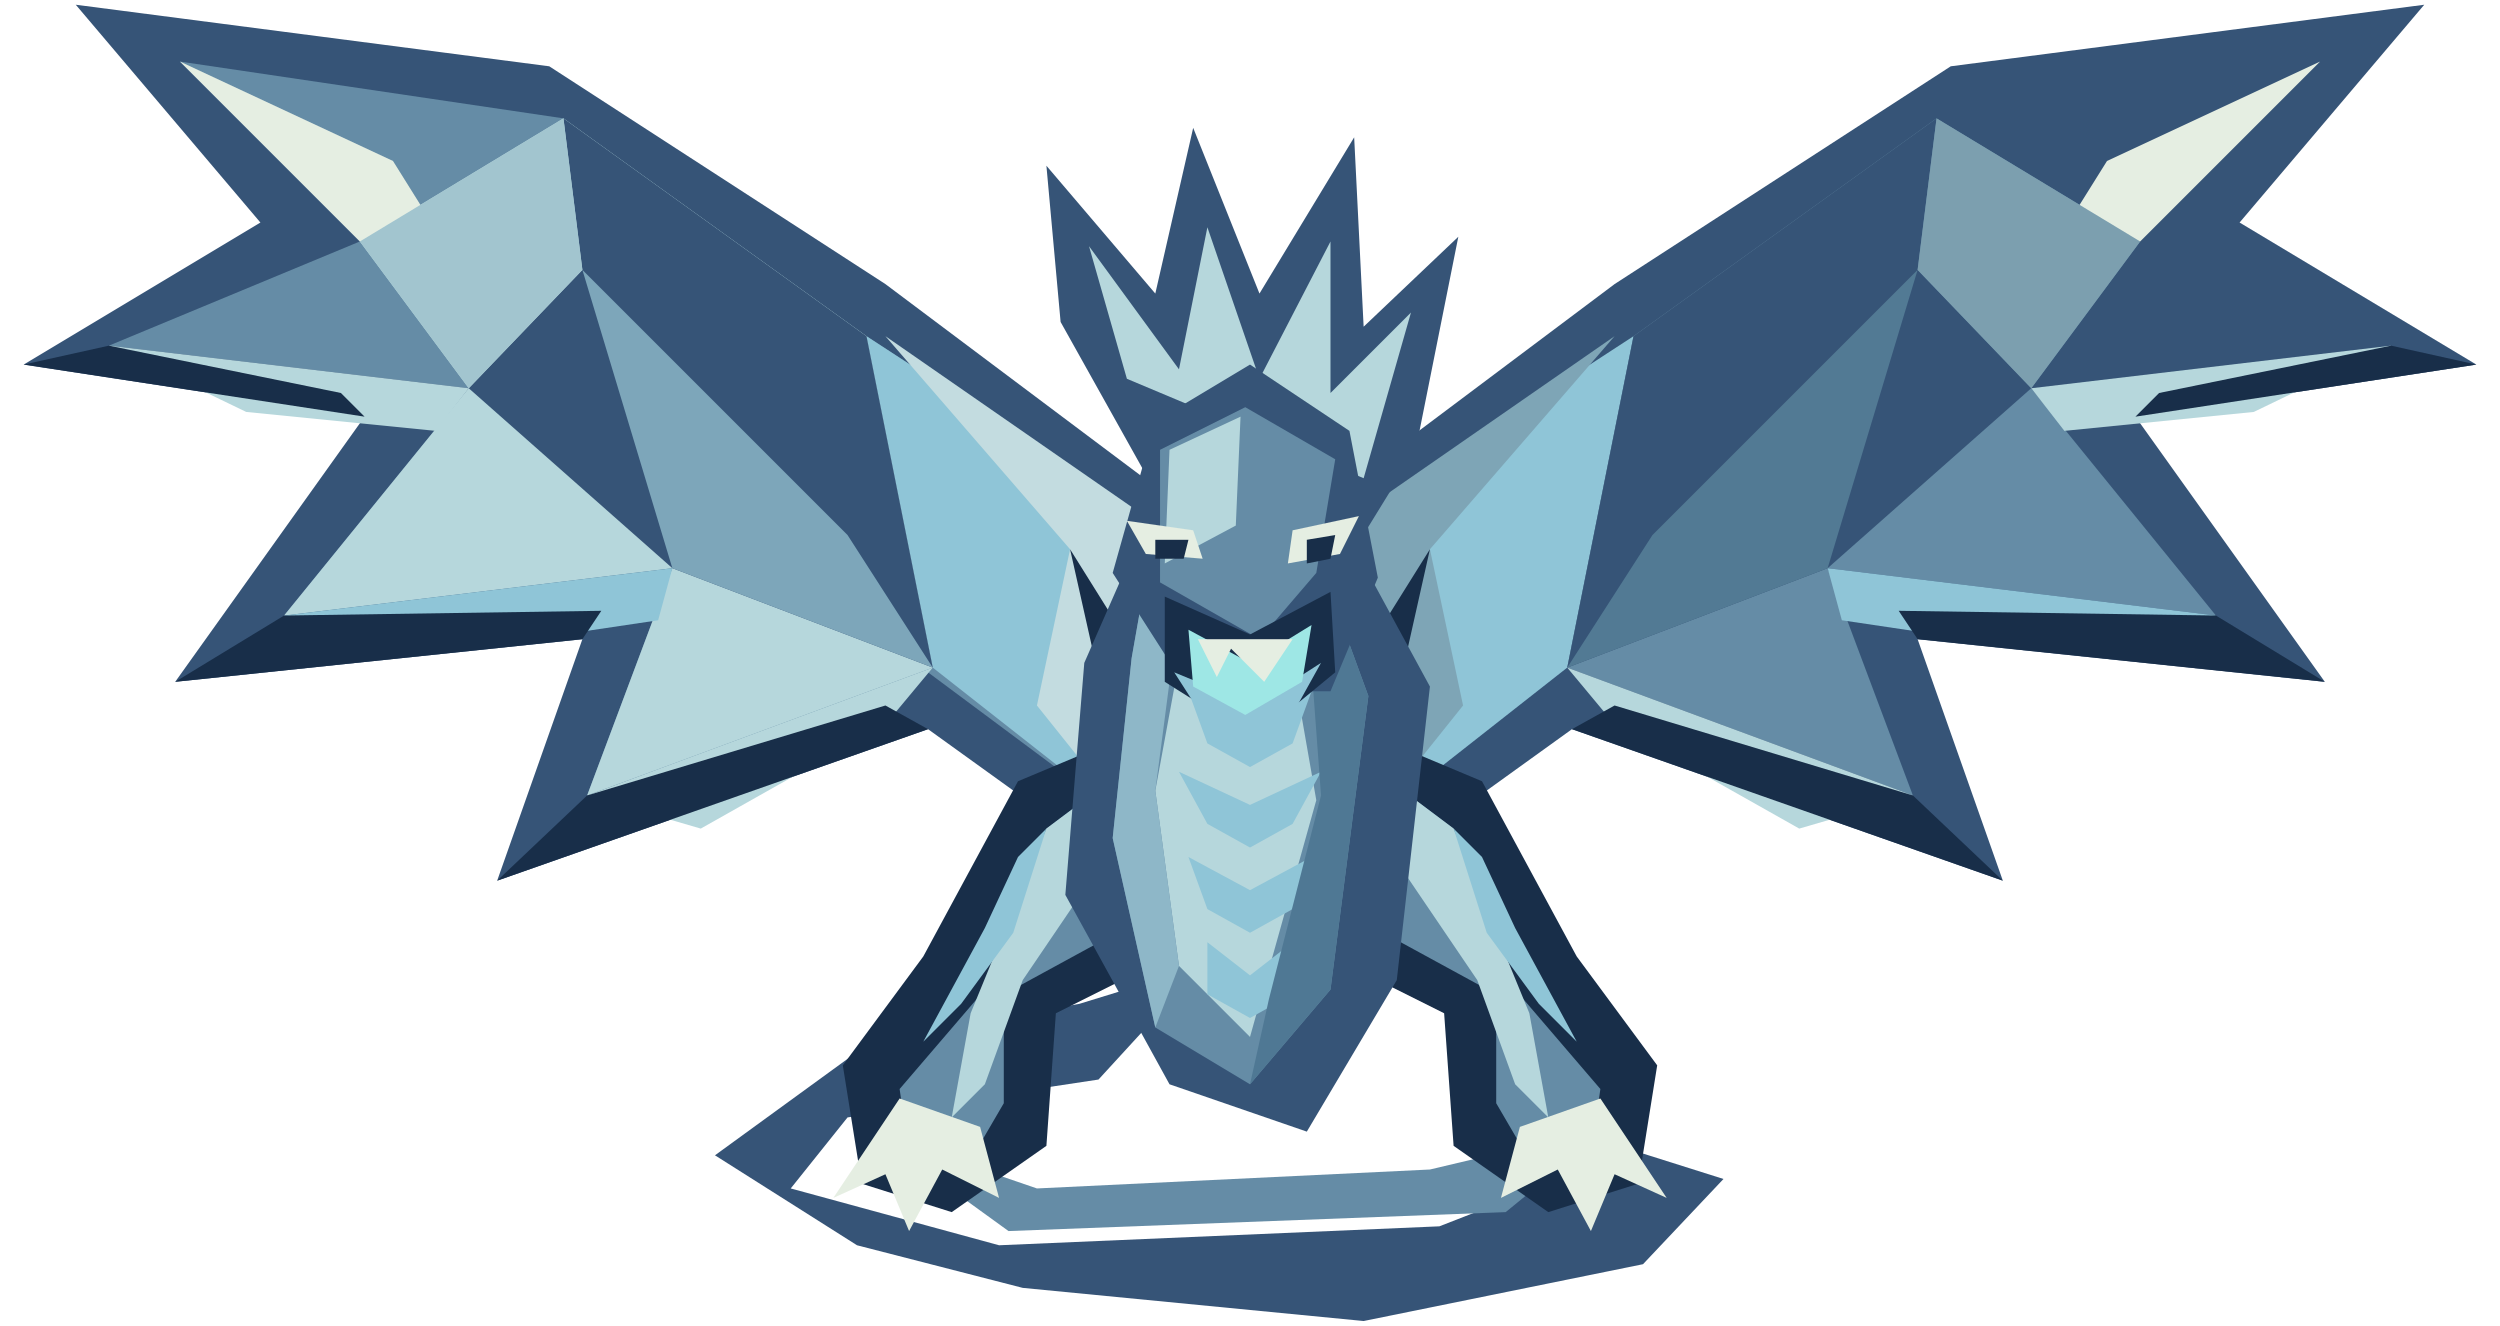
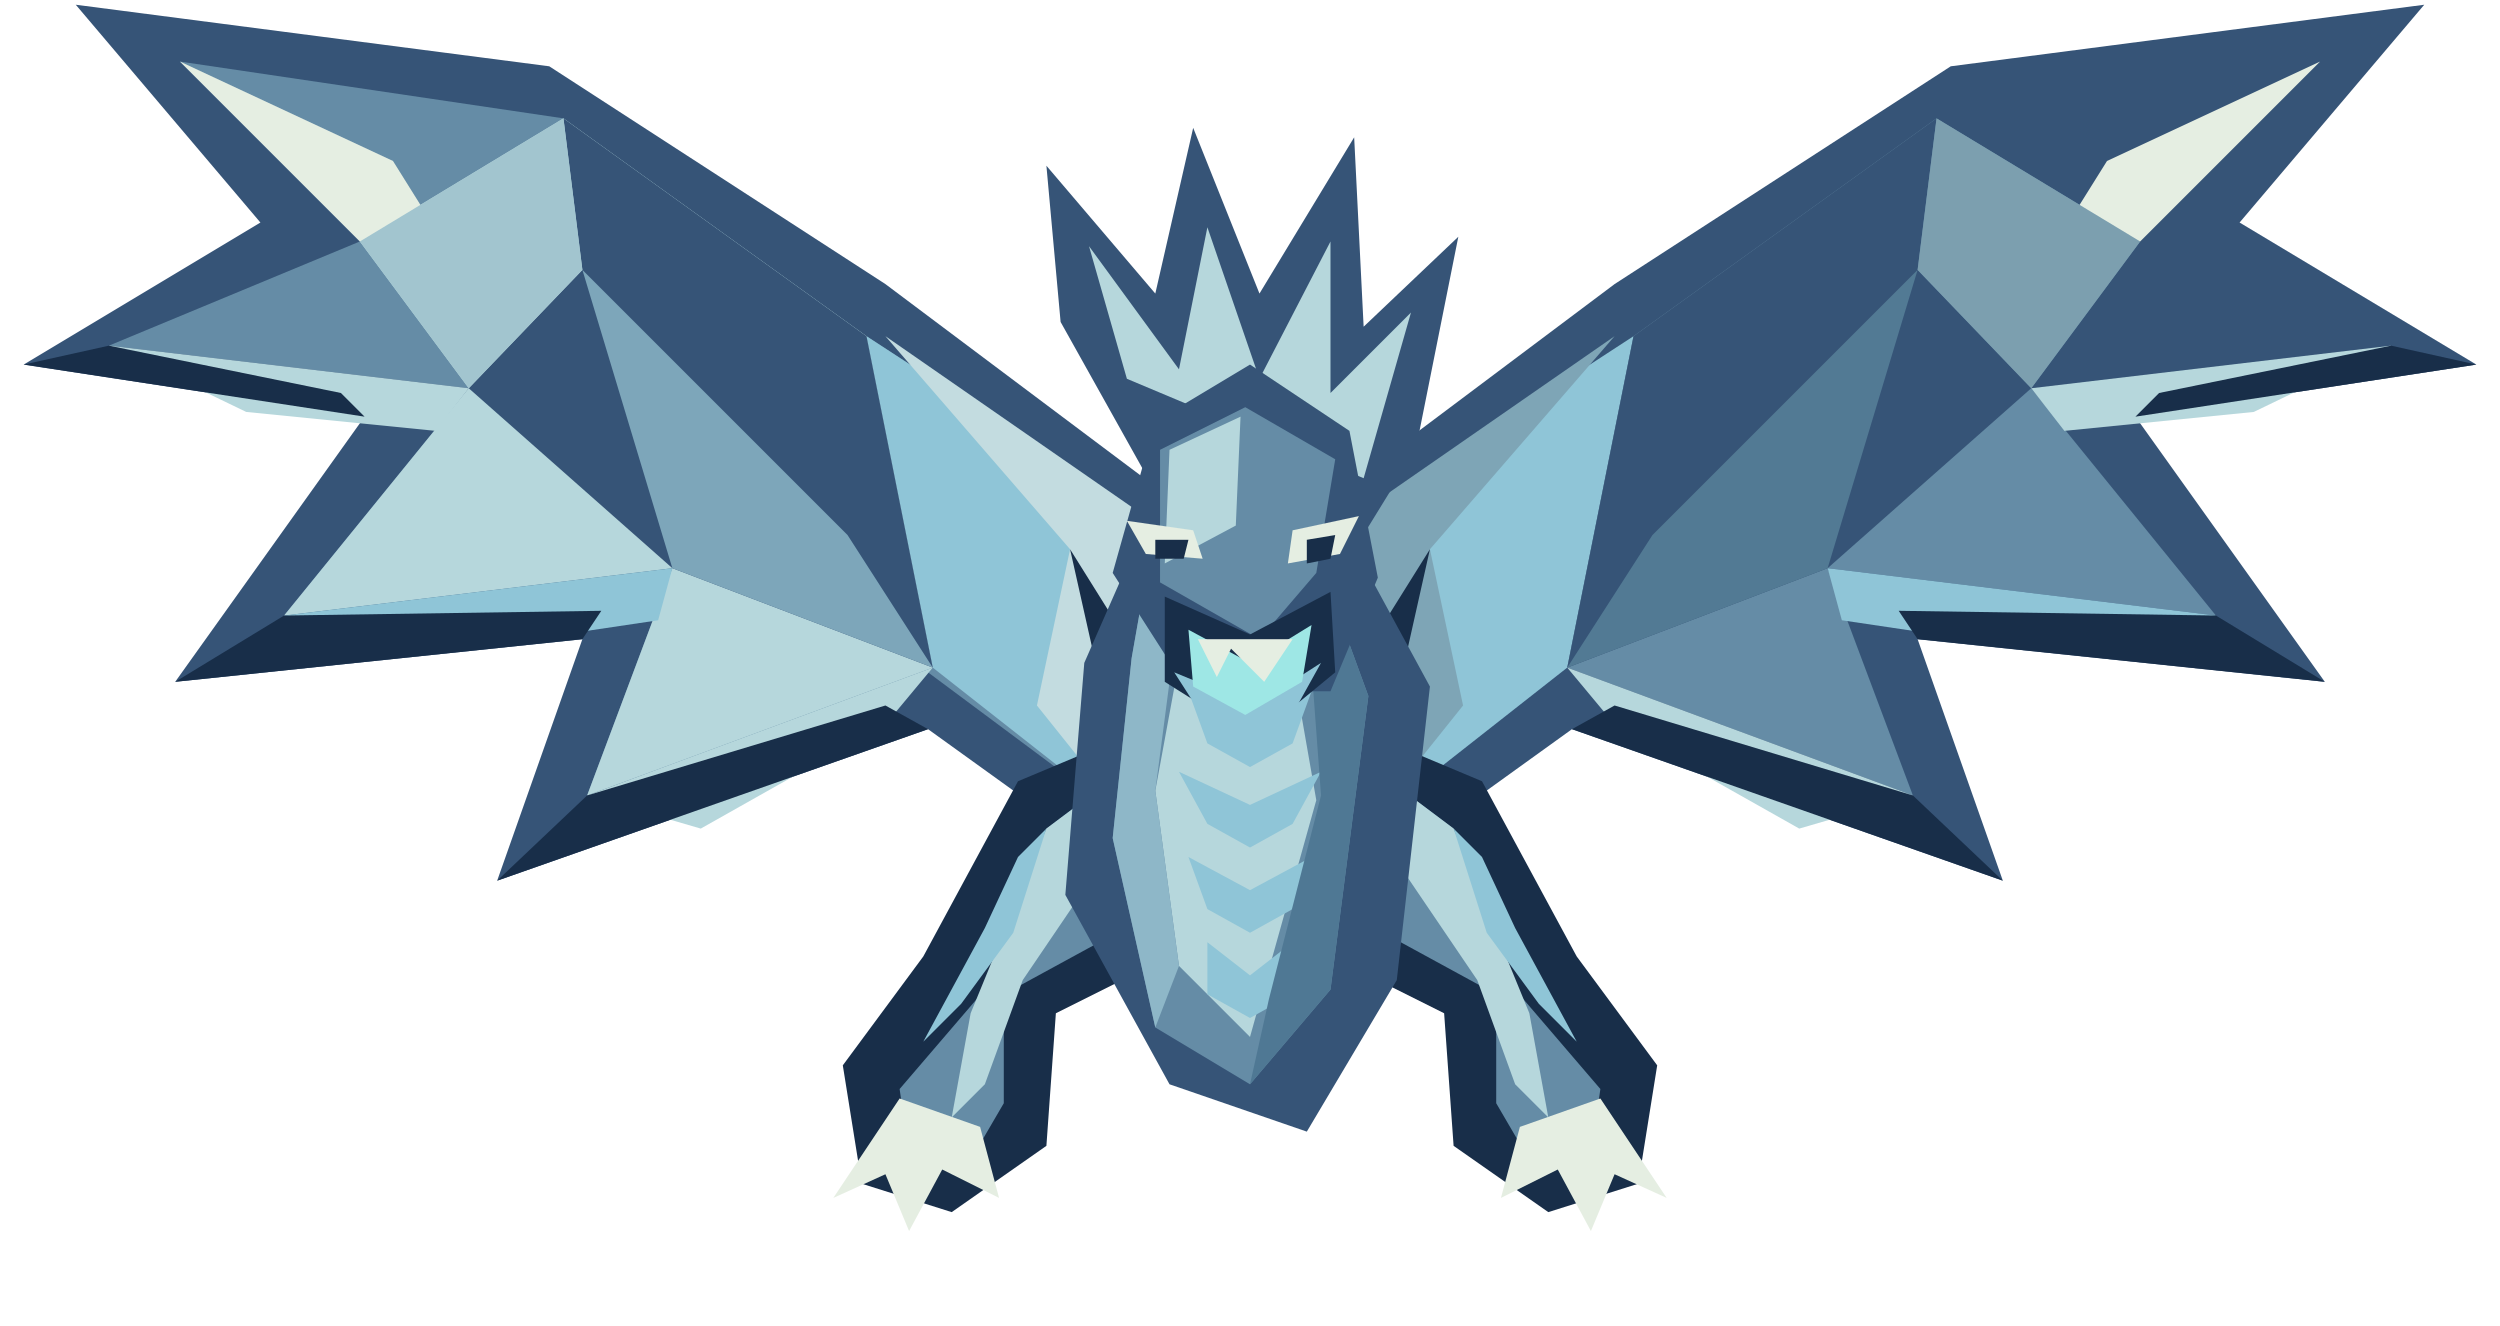
<svg xmlns="http://www.w3.org/2000/svg" width="528" height="280" viewBox="0 0 528 280">
  <polygon points="255,111 187,60 116,14 16,1 55,47 5,77 77,88 37,144 123,135 105,186 196,154 246,190" fill="#365477" />
  <polygon points="249,114 183,71 119,25 38,13 76,51 23,73 99,82 60,130 142,120 124,168 196,142 239,174" fill="#658ca6" />
  <polygon points="183,71 119,25 76,51 99,82 60,130 142,120 124,168 197,141" fill="#b6d7dc" />
  <polygon points="249,114 183,71 197,141 239,174" fill="#8fc5d7" />
  <polygon points="119,25 123,57 99,82 142,120 197,141 183,71" fill="#365477" />
  <polygon points="38,13 76,51 98,58 83,34" fill="#e5eee2" />
  <polygon points="23,73 99,82 92,91 52,87" fill="#b6d7dc" />
  <polygon points="60,130 142,120 139,131 92,138" fill="#8fc5d7" />
  <polygon points="124,168 197,141 187,153 148,175" fill="#b6d7dc" />
  <polygon points="76,51 99,82 123,57 119,25" fill="#a2c5cf" />
  <polygon points="142,120 197,141 179,113 123,57" fill="#7da6ba" />
  <polygon points="187,71 249,114 239,174 219,149 226,116" fill="#c3dce0" />
  <polygon points="5,77 77,88 72,83 23,73" fill="#182e49" />
  <polygon points="37,144 123,135 127,129 60,130" fill="#182e49" />
  <polygon points="105,186 196,154 187,149 124,168" fill="#182e49" />
  <polygon points="226,116 239,174 246,190 240,158 236,132" fill="#182e49" />
  <polygon points="273,111 341,60 412,14 512,1 473,47 523,77 451,88 491,144 405,135 423,186 332,154 282,190" fill="#365477" />
  <polygon points="279,114 345,71 409,25 490,13 452,51 505,73 429,82 468,130 386,120 404,168 332,142 289,174" fill="#365477" />
  <polygon points="345,71 409,25 452,51 429,82 468,130 386,120 404,168 331,141" fill="#658ca6" />
  <polygon points="279,114 345,71 331,141 289,174" fill="#8fc5d7" />
  <polygon points="409,25 405,57 429,82 386,120 331,141 345,71" fill="#365477" />
  <polygon points="490,13 452,51 430,58 445,34" fill="#e5eee2" />
  <polygon points="505,73 429,82 436,91 476,87" fill="#b6d7dc" />
  <polygon points="468,130 386,120 389,131 436,138" fill="#8fc5d7" />
  <polygon points="404,168 331,141 341,153 380,175" fill="#b6d7dc" />
  <polygon points="452,51 429,82 405,57 409,25" fill="#7c9faf" />
  <polygon points="386,120 331,141 349,113 405,57" fill="#527a94" />
  <polygon points="341,71 279,114 289,174 309,149 302,116" fill="#7ea5b6" />
  <polygon points="523,77 451,88 456,83 505,73" fill="#182e49" />
  <polygon points="491,144 405,135 401,129 468,130" fill="#182e49" />
  <polygon points="423,186 332,154 341,149 404,168" fill="#182e49" />
  <polygon points="302,116 289,174 282,190 288,158 292,132" fill="#182e49" />
-   <polygon points="254,204 232,228 179,236 167,251 211,263 304,259 345,243 364,249 347,267 288,279 216,272 181,263 151,244 184,220 228,212" fill="#365477" />
-   <polygon points="184,239 219,251 302,247 340,238 318,256 213,260" fill="#658ca6" />
  <polygon points="246,152 215,165 195,202 178,225 182,250 201,256 221,242 223,214 251,200" fill="#182e49" />
  <polygon points="241,160 221,175 208,209 190,230 192,244 205,245 212,233 212,210 245,192" fill="#658ca6" />
  <polygon points="190,232 176,253 187,248 192,260 199,247 211,253 207,238" fill="#e5eee2" />
  <polygon points="221,175 241,160 235,179 216,207 208,229 201,236 205,214" fill="#b6d7dc" />
  <polygon points="215,181 221,175 214,197 203,212 195,220 208,196" fill="#8fc5d7" />
  <polygon points="282,152 313,165 333,202 350,225 346,250 327,256 307,242 305,214 277,200" fill="#182e49" />
  <polygon points="287,160 307,175 320,209 338,230 336,244 323,245 316,233 316,210 283,192" fill="#658ca6" />
  <polygon points="338,232 352,253 341,248 336,260 329,247 317,253 321,238" fill="#e5eee2" />
  <polygon points="307,175 287,160 293,179 312,207 320,229 327,236 323,214" fill="#b6d7dc" />
  <polygon points="313,181 307,175 314,197 325,212 333,220 320,196" fill="#8fc5d7" />
  <polygon points="247,99 277,99 302,145 295,207 276,239 247,229 225,189 229,140" fill="#365477" />
  <polygon points="245,105 274,106 289,147 281,209 264,229 244,217 235,177 239,139" fill="#658ca6" />
  <polygon points="251,129 271,129 278,169 264,219 249,204 244,167" fill="#b6d7dc" />
  <polygon points="251,146 264,153 277,146 273,157 264,162 255,157" fill="#8fc5d7" />
  <polygon points="249,163 264,170 279,163 273,174 264,179 255,174" fill="#8fc5d7" />
  <polygon points="251,181 264,188 277,181 273,192 264,197 255,192" fill="#8fc5d7" />
  <polygon points="255,199 264,206 273,199 273,210 264,215 255,210" fill="#8fc5d7" />
  <polygon points="245,105 252,115 247,144 244,167 249,204 244,217 235,177 239,139" fill="#8eb7c8" />
  <polygon points="274,106 289,147 281,209 264,229 268,211 279,168 277,141 268,119" fill="#4f7894" />
  <polygon points="243,102 224,68 221,35 244,62 252,27 266,62 286,29 288,69 308,50 299,95 283,121 245,122" fill="#365477" />
  <polygon points="238,80 230,52 249,78 255,48 266,80 281,51 281,83 298,66 288,101" fill="#b6d7dc" />
  <polygon points="244,89 264,77 285,91 291,122 281,146 251,146 235,121" fill="#365477" />
  <polygon points="245,95 263,86 282,97 278,121 266,135 245,123" fill="#658ca6" />
  <polygon points="247,95 262,88 261,111 246,119" fill="#b6d7dc" />
  <polygon points="238,110 252,112 254,118 242,117" fill="#e5eee2" />
  <polygon points="273,112 287,109 283,117 272,119" fill="#e5eee2" />
  <polygon points="244,114 251,114 250,118 244,118" fill="#182e49" />
  <polygon points="276,114 282,113 281,118 276,119" fill="#182e49" />
  <polygon points="246,126 264,134 281,125 282,142 265,156 246,144" fill="#182e49" />
  <polygon points="248,142 265,149 279,140 269,158 257,156" fill="#8fc5d7" />
  <polygon points="251,133 264,140 277,132 275,144 263,151 252,145" fill="#9ee7e5" />
  <polygon points="253,135 257,143 260,137 267,144 273,135" fill="#e5eee2" />
</svg>
